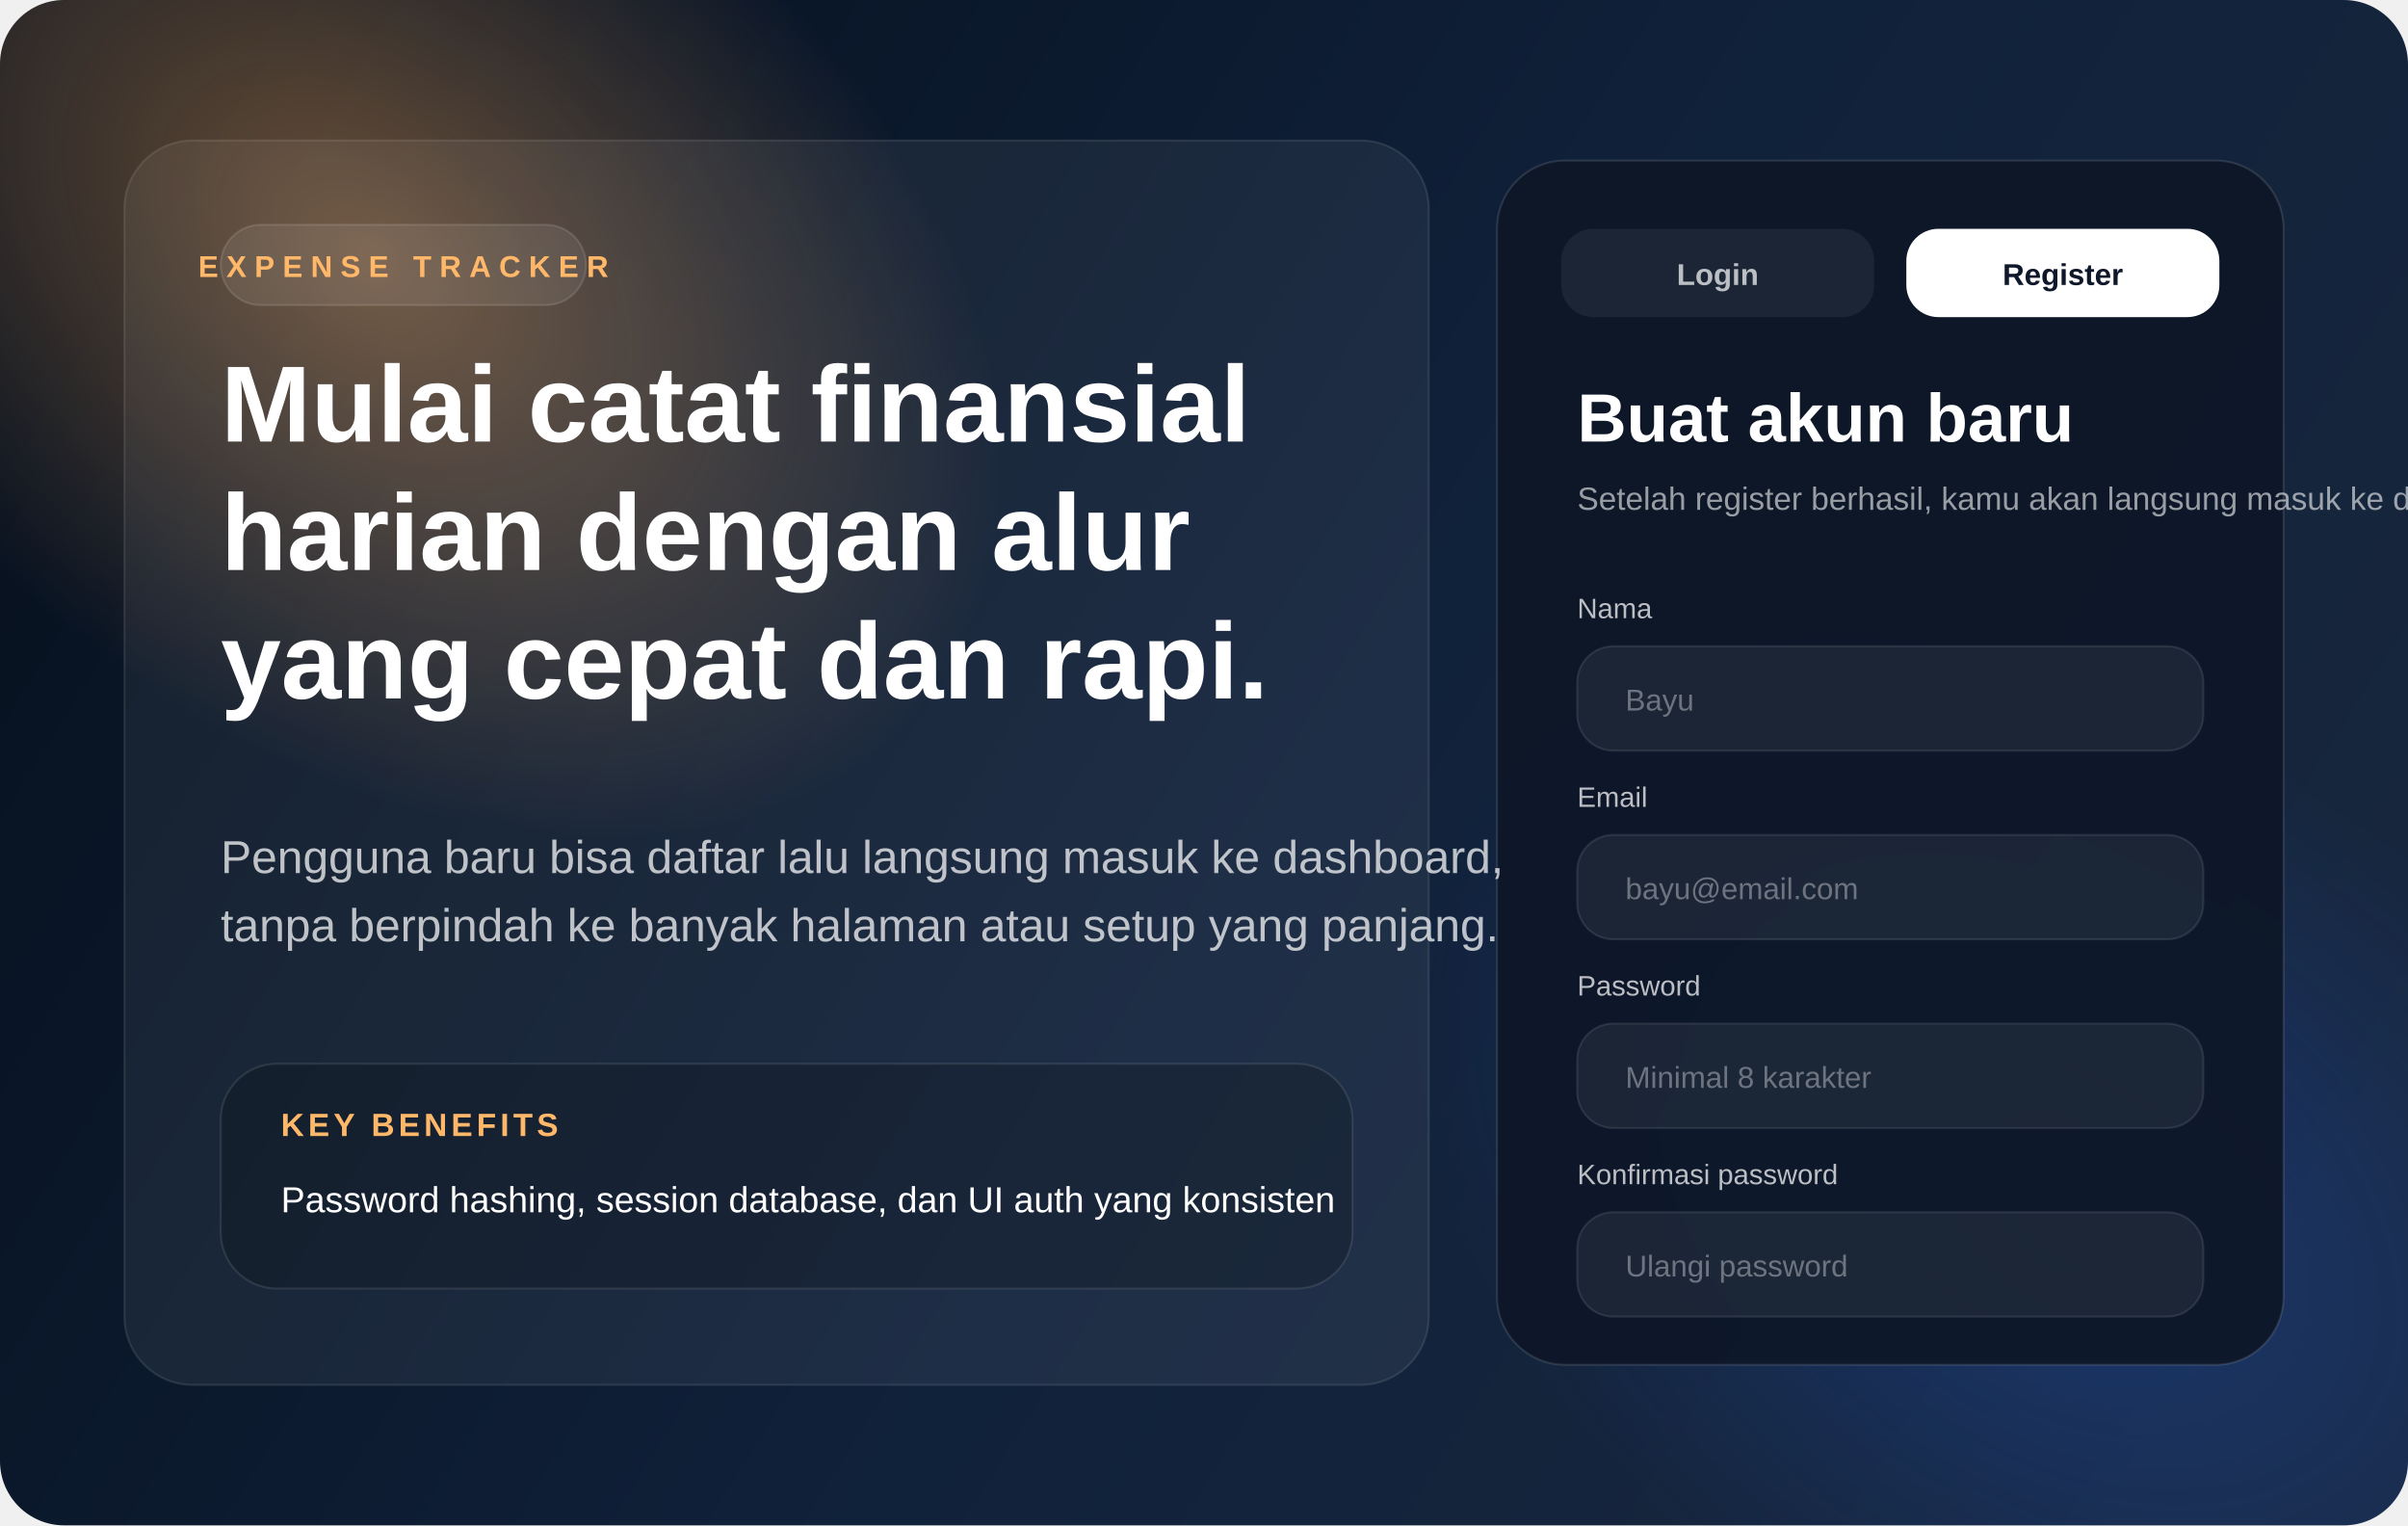
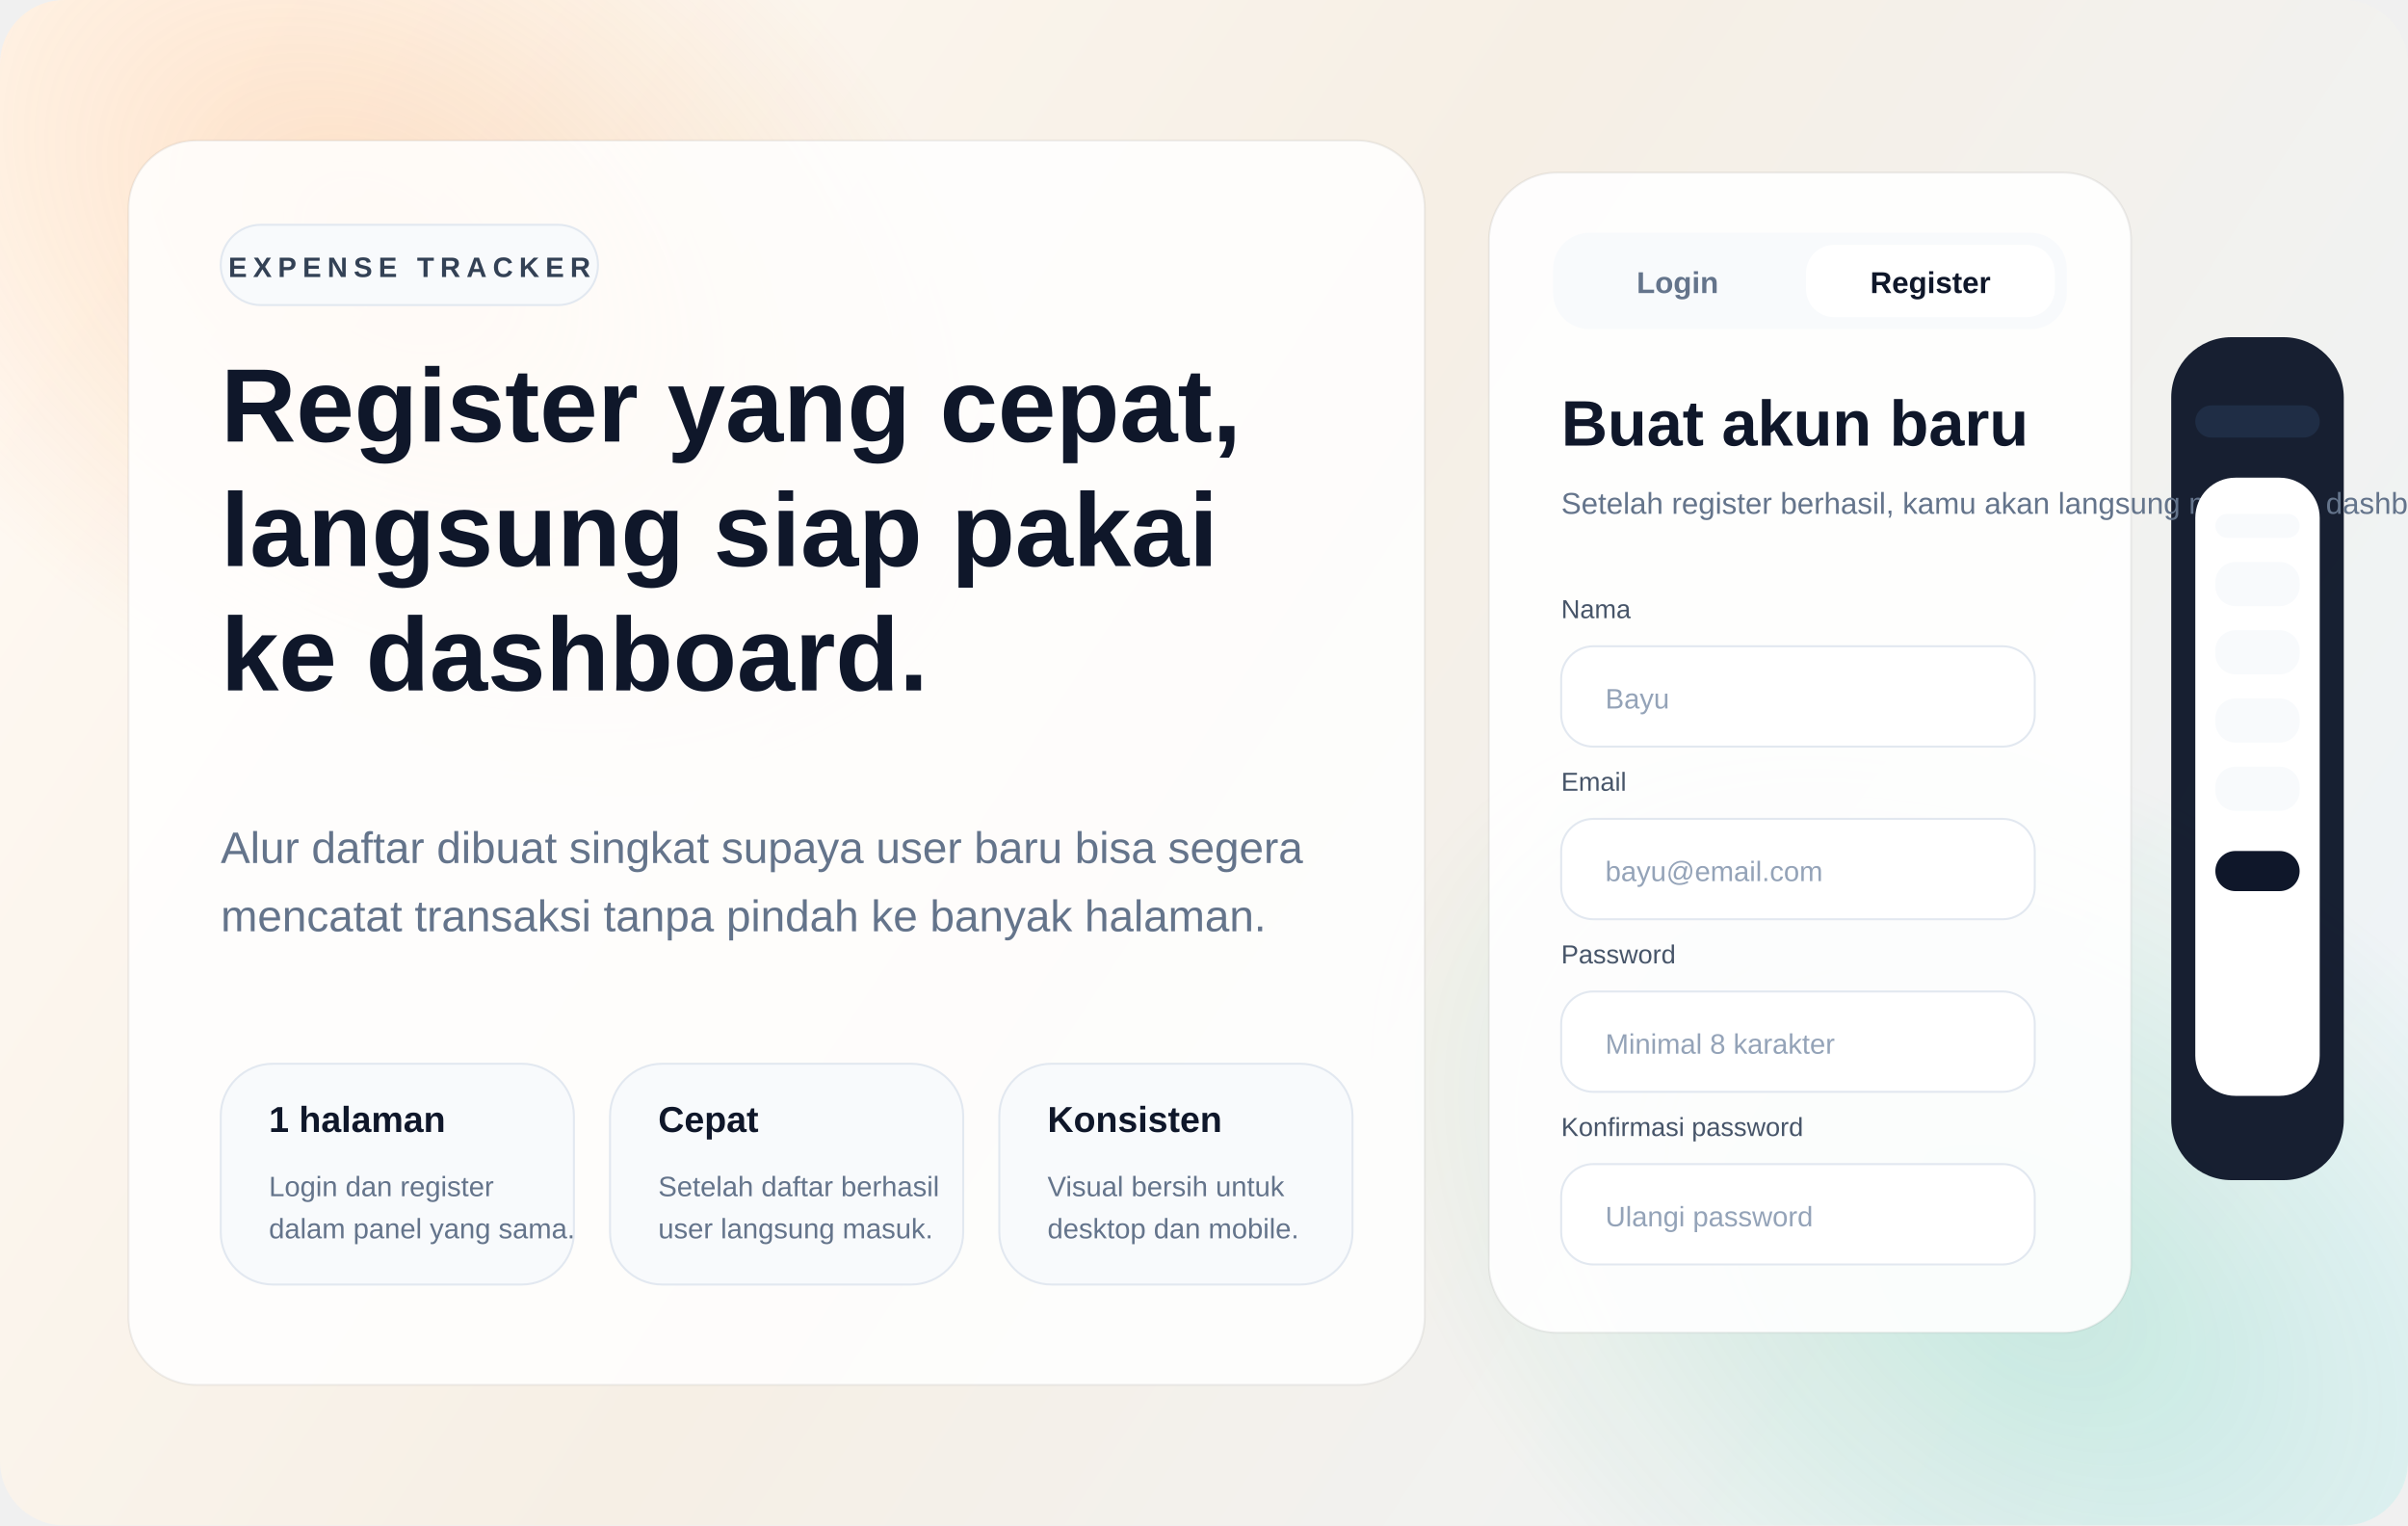
<svg xmlns="http://www.w3.org/2000/svg" width="1200" height="760" viewBox="0 0 1200 760" fill="none">
  <defs>
-     <linearGradient id="bg" x1="94" y1="54" x2="1121" y2="698" gradientUnits="userSpaceOnUse">
-       <stop stop-color="#07111F" />
-       <stop offset="0.54" stop-color="#10213A" />
-       <stop offset="1" stop-color="#18273D" />
+     <linearGradient id="bg" x1="88" y1="40" x2="1116" y2="716" gradientUnits="userSpaceOnUse">
+       <stop stop-color="#FFF9F2" />
+       <stop offset="0.46" stop-color="#F6EFE5" />
+       <stop offset="1" stop-color="#EEF4F8" />
    </linearGradient>
-     <radialGradient id="g1" cx="0" cy="0" r="1" gradientUnits="userSpaceOnUse" gradientTransform="translate(186 128) rotate(38.7) scale(354.988 239.217)">
-       <stop stop-color="#FFAE5C" stop-opacity="0.4" />
-       <stop offset="1" stop-color="#FFAE5C" stop-opacity="0" />
+     <radialGradient id="g1" cx="0" cy="0" r="1" gradientUnits="userSpaceOnUse" gradientTransform="translate(190 124) rotate(34.4) scale(350.955 231.333)">
+       <stop stop-color="#FB923C" stop-opacity="0.24" />
+       <stop offset="1" stop-color="#FB923C" stop-opacity="0" />
    </radialGradient>
-     <radialGradient id="g2" cx="0" cy="0" r="1" gradientUnits="userSpaceOnUse" gradientTransform="translate(1028 604) rotate(-145.516) scale(360.055 247.448)">
-       <stop stop-color="#2563EB" stop-opacity="0.28" />
-       <stop offset="1" stop-color="#2563EB" stop-opacity="0" />
+     <radialGradient id="g2" cx="0" cy="0" r="1" gradientUnits="userSpaceOnUse" gradientTransform="translate(1016 642) rotate(-144.4) scale(374.674 245.305)">
+       <stop stop-color="#10B981" stop-opacity="0.18" />
+       <stop offset="1" stop-color="#10B981" stop-opacity="0" />
    </radialGradient>
  </defs>
  <rect width="1200" height="760" rx="32" fill="url(#bg)" />
  <rect width="1200" height="760" rx="32" fill="url(#g1)" />
  <rect width="1200" height="760" rx="32" fill="url(#g2)" />
-   <rect x="62" y="70" width="650" height="620" rx="34" fill="white" fill-opacity="0.06" stroke="white" stroke-opacity="0.1" />
-   <rect x="746" y="80" width="392" height="600" rx="34" fill="#0D1728" fill-opacity="0.94" stroke="white" stroke-opacity="0.12" />
-   <rect x="110" y="112" width="182" height="40" rx="20" fill="white" fill-opacity="0.08" stroke="white" stroke-opacity="0.12" />
-   <text x="201" y="138" text-anchor="middle" fill="#FFB86A" font-family="Arial, Helvetica, sans-serif" font-size="15" font-weight="700" letter-spacing="4">EXPENSE TRACKER</text>
-   <text x="110" y="220" fill="white" font-family="Arial, Helvetica, sans-serif" font-size="54" font-weight="700">
-     <tspan x="110" dy="0">Mulai catat finansial</tspan>
-     <tspan x="110" dy="64">harian dengan alur</tspan>
-     <tspan x="110" dy="64">yang cepat dan rapi.</tspan>
+   <rect x="64" y="70" width="646" height="620" rx="34" fill="white" fill-opacity="0.84" stroke="black" stroke-opacity="0.06" />
+   <rect x="742" y="86" width="320" height="578" rx="34" fill="white" fill-opacity="0.9" stroke="black" stroke-opacity="0.06" />
+   <rect x="1082" y="168" width="86" height="420" rx="30" fill="#0F172A" fill-opacity="0.96" />
+   <rect x="110" y="112" width="188" height="40" rx="20" fill="#F8FAFC" stroke="#E2E8F0" />
+   <text x="204" y="138" text-anchor="middle" fill="#334155" font-family="Arial, Helvetica, sans-serif" font-size="14" font-weight="700" letter-spacing="3">EXPENSE TRACKER</text>
+   <text x="110" y="220" fill="#0F172A" font-family="Arial, Helvetica, sans-serif" font-size="52" font-weight="700">
+     <tspan x="110" dy="0">Register yang cepat,</tspan>
+     <tspan x="110" dy="62">langsung siap pakai</tspan>
+     <tspan x="110" dy="62">ke dashboard.</tspan>
  </text>
-   <text x="110" y="435" fill="white" fill-opacity="0.72" font-family="Arial, Helvetica, sans-serif" font-size="23">
-     <tspan x="110" dy="0">Pengguna baru bisa daftar lalu langsung masuk ke dashboard,</tspan>
-     <tspan x="110" dy="34">tanpa berpindah ke banyak halaman atau setup yang panjang.</tspan>
+   <text x="110" y="430" fill="#64748B" font-family="Arial, Helvetica, sans-serif" font-size="22">
+     <tspan x="110" dy="0">Alur daftar dibuat singkat supaya user baru bisa segera</tspan>
+     <tspan x="110" dy="34">mencatat transaksi tanpa pindah ke banyak halaman.</tspan>
  </text>
-   <rect x="110" y="530" width="564" height="112" rx="28" fill="black" fill-opacity="0.18" stroke="white" stroke-opacity="0.1" />
-   <text x="140" y="566" fill="#FFB86A" font-family="Arial, Helvetica, sans-serif" font-size="16" font-weight="700" letter-spacing="2">KEY BENEFITS</text>
-   <text x="140" y="604" fill="white" font-family="Arial, Helvetica, sans-serif" font-size="18">Password hashing, session database, dan UI auth yang konsisten</text>
-   <rect x="778" y="114" width="156" height="44" rx="16" fill="white" fill-opacity="0.06" />
-   <rect x="950" y="114" width="156" height="44" rx="16" fill="white" />
-   <text x="856" y="142" text-anchor="middle" fill="white" fill-opacity="0.7" font-family="Arial, Helvetica, sans-serif" font-size="15" font-weight="700">Login</text>
-   <text x="1028" y="142" text-anchor="middle" fill="#0F172A" font-family="Arial, Helvetica, sans-serif" font-size="15" font-weight="700">Register</text>
-   <text x="786" y="220" fill="white" font-family="Arial, Helvetica, sans-serif" font-size="34" font-weight="700">Buat akun baru</text>
-   <text x="786" y="254" fill="white" fill-opacity="0.58" font-family="Arial, Helvetica, sans-serif" font-size="16">Setelah register berhasil, kamu akan langsung masuk ke dashboard.</text>
-   <text x="786" y="308" fill="white" fill-opacity="0.72" font-family="Arial, Helvetica, sans-serif" font-size="14">Nama</text>
-   <rect x="786" y="322" width="312" height="52" rx="18" fill="white" fill-opacity="0.06" stroke="white" stroke-opacity="0.1" />
-   <text x="810" y="354" fill="white" fill-opacity="0.36" font-family="Arial, Helvetica, sans-serif" font-size="15">Bayu</text>
-   <text x="786" y="402" fill="white" fill-opacity="0.72" font-family="Arial, Helvetica, sans-serif" font-size="14">Email</text>
-   <rect x="786" y="416" width="312" height="52" rx="18" fill="white" fill-opacity="0.06" stroke="white" stroke-opacity="0.1" />
-   <text x="810" y="448" fill="white" fill-opacity="0.36" font-family="Arial, Helvetica, sans-serif" font-size="15">bayu@email.com</text>
-   <text x="786" y="496" fill="white" fill-opacity="0.72" font-family="Arial, Helvetica, sans-serif" font-size="14">Password</text>
-   <rect x="786" y="510" width="312" height="52" rx="18" fill="white" fill-opacity="0.06" stroke="white" stroke-opacity="0.1" />
-   <text x="810" y="542" fill="white" fill-opacity="0.36" font-family="Arial, Helvetica, sans-serif" font-size="15">Minimal 8 karakter</text>
-   <text x="786" y="590" fill="white" fill-opacity="0.72" font-family="Arial, Helvetica, sans-serif" font-size="14">Konfirmasi password</text>
-   <rect x="786" y="604" width="312" height="52" rx="18" fill="white" fill-opacity="0.06" stroke="white" stroke-opacity="0.1" />
-   <text x="810" y="636" fill="white" fill-opacity="0.36" font-family="Arial, Helvetica, sans-serif" font-size="15">Ulangi password</text>
+   <rect x="110" y="530" width="176" height="110" rx="26" fill="#F8FAFC" stroke="#E2E8F0" />
+   <rect x="304" y="530" width="176" height="110" rx="26" fill="#F8FAFC" stroke="#E2E8F0" />
+   <rect x="498" y="530" width="176" height="110" rx="26" fill="#F8FAFC" stroke="#E2E8F0" />
+   <text x="134" y="564" fill="#0F172A" font-family="Arial, Helvetica, sans-serif" font-size="18" font-weight="700">1 halaman</text>
+   <text x="134" y="596" fill="#64748B" font-family="Arial, Helvetica, sans-serif" font-size="14">Login dan register</text>
+   <text x="134" y="617" fill="#64748B" font-family="Arial, Helvetica, sans-serif" font-size="14">dalam panel yang sama.</text>
+   <text x="328" y="564" fill="#0F172A" font-family="Arial, Helvetica, sans-serif" font-size="18" font-weight="700">Cepat</text>
+   <text x="328" y="596" fill="#64748B" font-family="Arial, Helvetica, sans-serif" font-size="14">Setelah daftar berhasil</text>
+   <text x="328" y="617" fill="#64748B" font-family="Arial, Helvetica, sans-serif" font-size="14">user langsung masuk.</text>
+   <text x="522" y="564" fill="#0F172A" font-family="Arial, Helvetica, sans-serif" font-size="18" font-weight="700">Konsisten</text>
+   <text x="522" y="596" fill="#64748B" font-family="Arial, Helvetica, sans-serif" font-size="14">Visual bersih untuk</text>
+   <text x="522" y="617" fill="#64748B" font-family="Arial, Helvetica, sans-serif" font-size="14">desktop dan mobile.</text>
+   <rect x="774" y="116" width="256" height="48" rx="18" fill="#F8FAFC" />
+   <rect x="900" y="122" width="124" height="36" rx="14" fill="white" />
+   <text x="836" y="146" text-anchor="middle" fill="#64748B" font-family="Arial, Helvetica, sans-serif" font-size="15" font-weight="700">Login</text>
+   <text x="962" y="146" text-anchor="middle" fill="#0F172A" font-family="Arial, Helvetica, sans-serif" font-size="15" font-weight="700">Register</text>
+   <text x="778" y="222" fill="#0F172A" font-family="Arial, Helvetica, sans-serif" font-size="32" font-weight="700">Buat akun baru</text>
+   <text x="778" y="256" fill="#64748B" font-family="Arial, Helvetica, sans-serif" font-size="15">Setelah register berhasil, kamu akan langsung masuk ke dashboard.</text>
+   <text x="778" y="308" fill="#475569" font-family="Arial, Helvetica, sans-serif" font-size="13">Nama</text>
+   <rect x="778" y="322" width="236" height="50" rx="16" fill="white" stroke="#E2E8F0" />
+   <text x="800" y="353" fill="#94A3B8" font-family="Arial, Helvetica, sans-serif" font-size="14">Bayu</text>
+   <text x="778" y="394" fill="#475569" font-family="Arial, Helvetica, sans-serif" font-size="13">Email</text>
+   <rect x="778" y="408" width="236" height="50" rx="16" fill="white" stroke="#E2E8F0" />
+   <text x="800" y="439" fill="#94A3B8" font-family="Arial, Helvetica, sans-serif" font-size="14">bayu@email.com</text>
+   <text x="778" y="480" fill="#475569" font-family="Arial, Helvetica, sans-serif" font-size="13">Password</text>
+   <rect x="778" y="494" width="236" height="50" rx="16" fill="white" stroke="#E2E8F0" />
+   <text x="800" y="525" fill="#94A3B8" font-family="Arial, Helvetica, sans-serif" font-size="14">Minimal 8 karakter</text>
+   <text x="778" y="566" fill="#475569" font-family="Arial, Helvetica, sans-serif" font-size="13">Konfirmasi password</text>
+   <rect x="778" y="580" width="236" height="50" rx="16" fill="white" stroke="#E2E8F0" />
+   <text x="800" y="611" fill="#94A3B8" font-family="Arial, Helvetica, sans-serif" font-size="14">Ulangi password</text>
+   <rect x="1094" y="202" width="62" height="16" rx="8" fill="#1F2D45" />
+   <rect x="1094" y="238" width="62" height="308" rx="20" fill="white" />
+   <rect x="1104" y="256" width="42" height="12" rx="6" fill="#F8FAFC" />
+   <rect x="1104" y="280" width="42" height="22" rx="10" fill="#F8FAFC" />
+   <rect x="1104" y="314" width="42" height="22" rx="10" fill="#F8FAFC" />
+   <rect x="1104" y="348" width="42" height="22" rx="10" fill="#F8FAFC" />
+   <rect x="1104" y="382" width="42" height="22" rx="10" fill="#F8FAFC" />
+   <rect x="1104" y="424" width="42" height="20" rx="10" fill="#0F172A" />
</svg>
